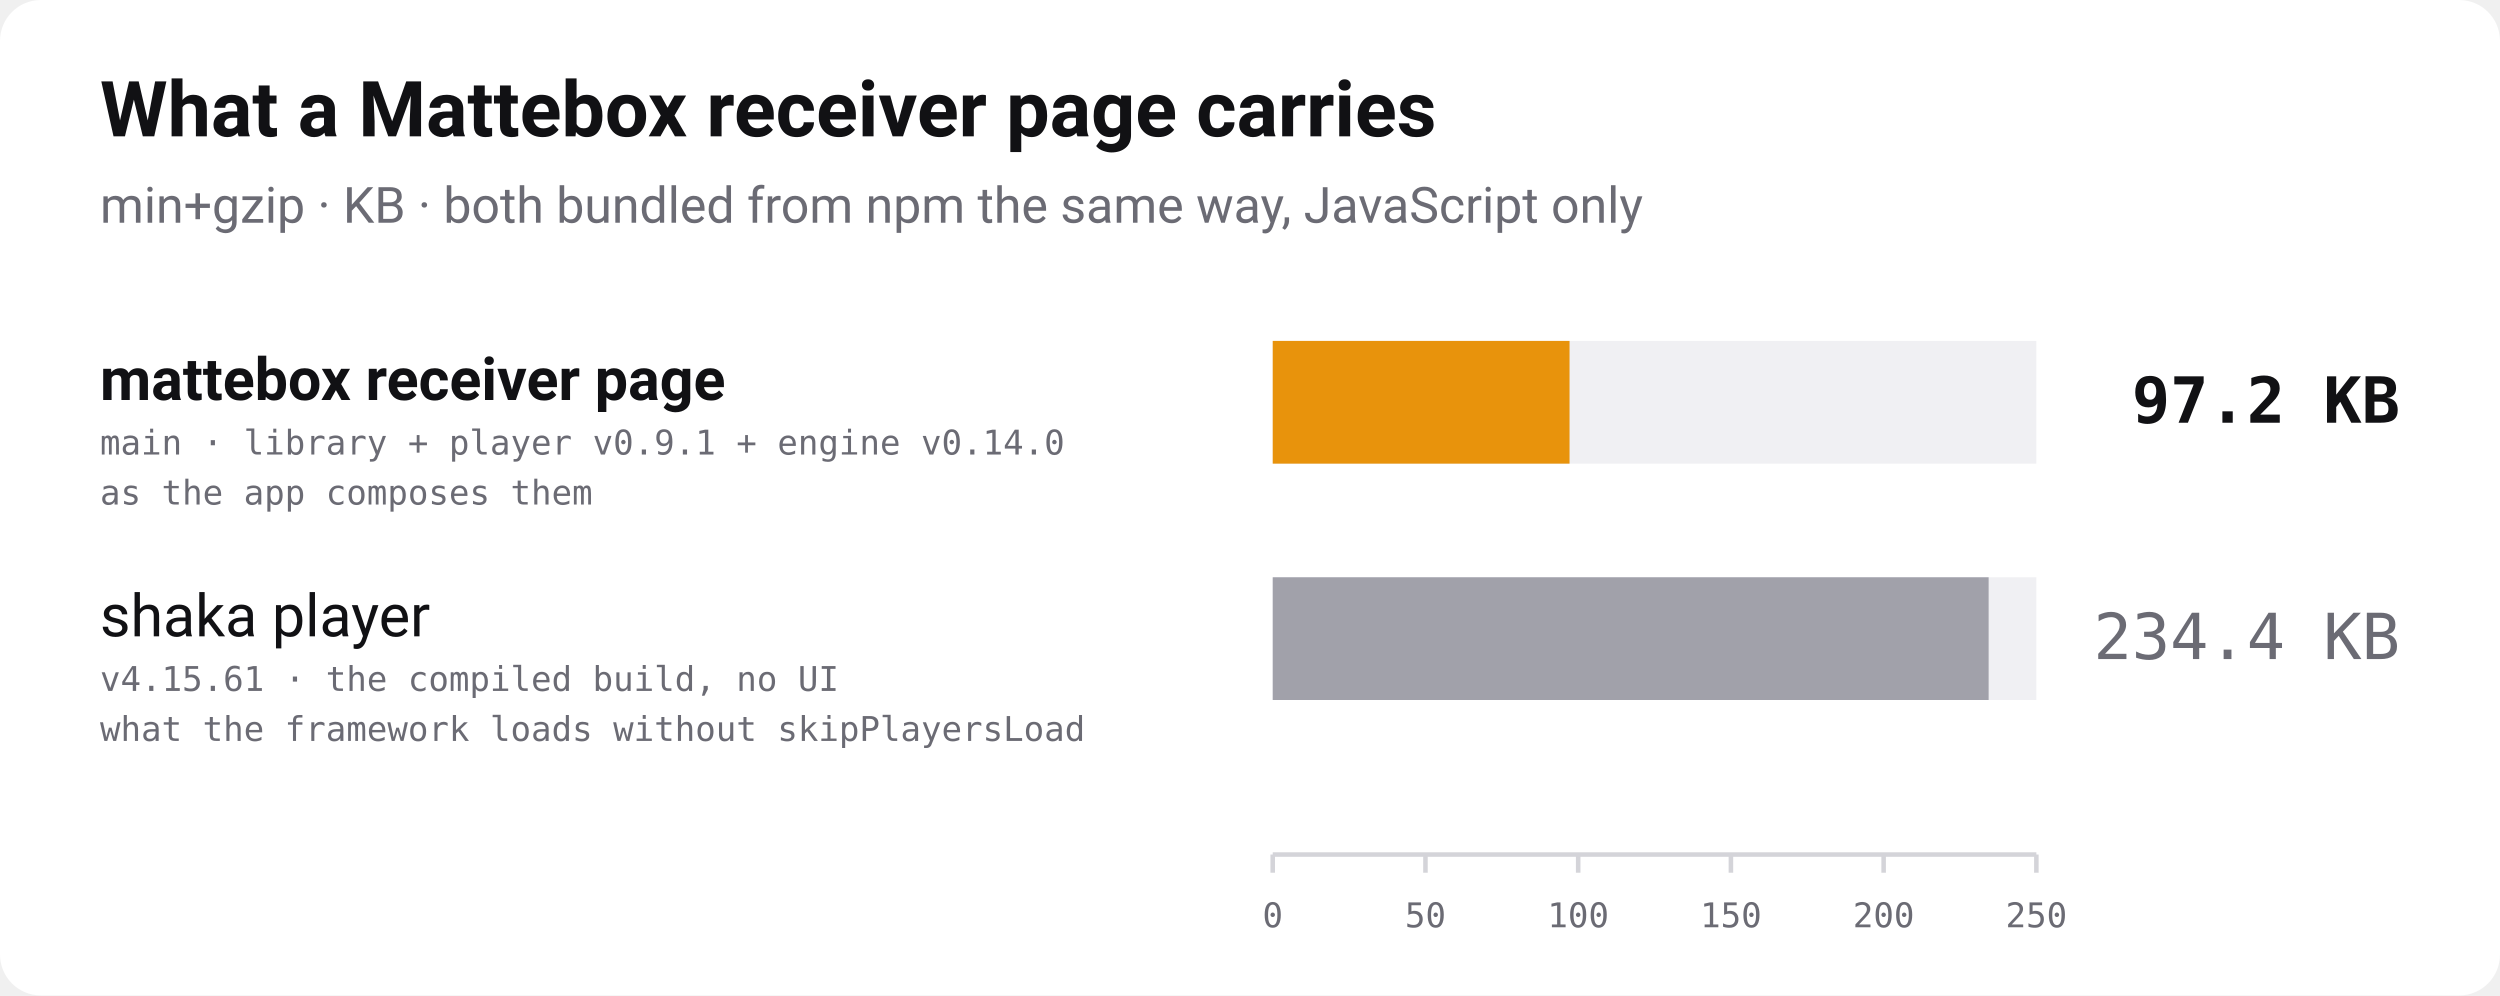
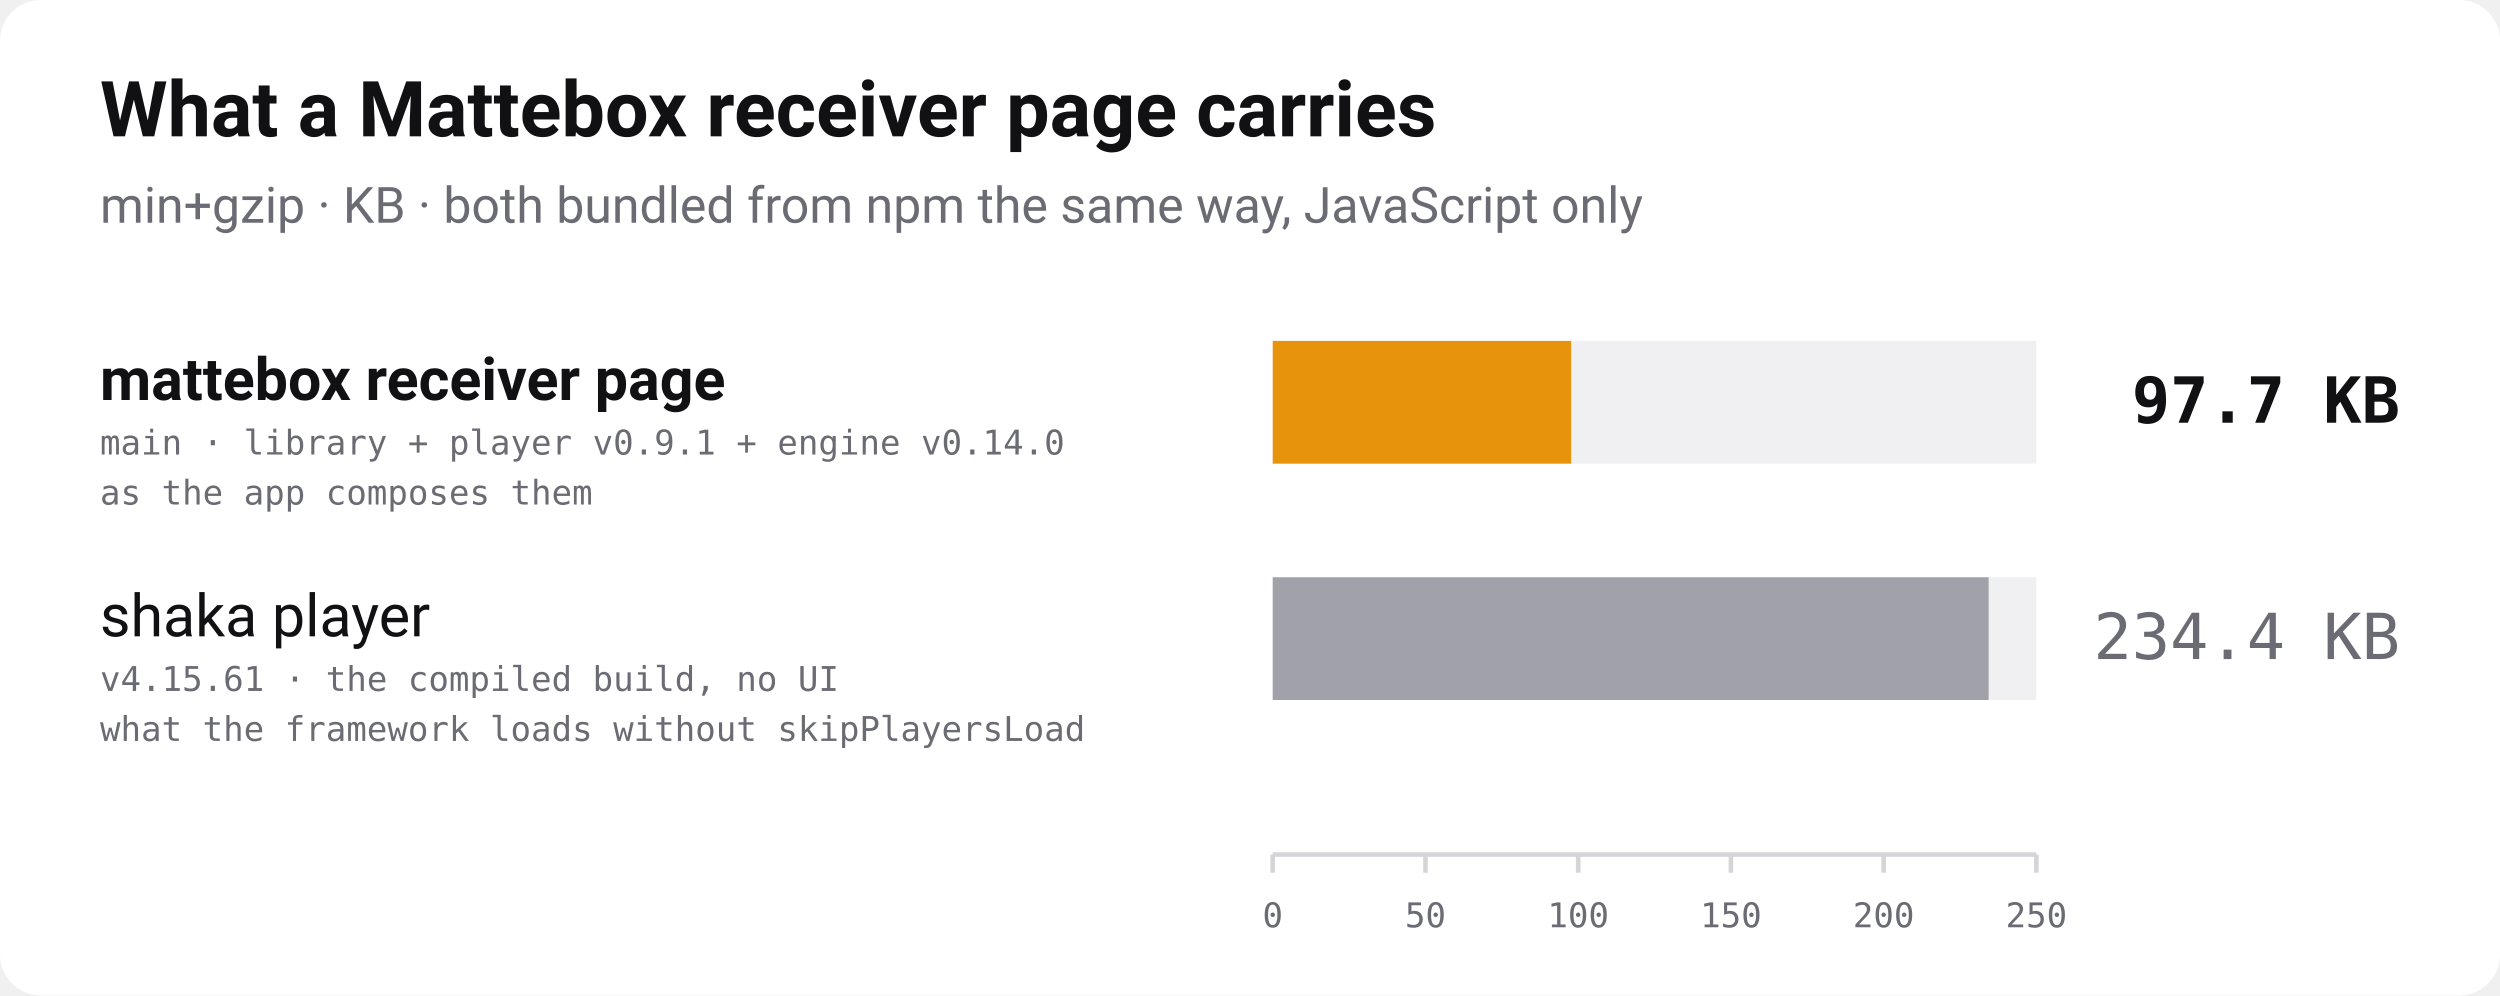
<svg xmlns="http://www.w3.org/2000/svg" width="1100" height="438" viewBox="0 0 1100 438" role="img" aria-label="JavaScript size of a Mattebox Cast receiver page against Shaka Player, min+gzip">
  <rect width="1100" height="438" rx="18" fill="#ffffff" />
  <text x="44" y="60" font-family="-apple-system, 'Segoe UI', Roboto, Helvetica, Arial, sans-serif" font-size="34" font-weight="700" fill="#111114">What a Mattebox receiver page carries</text>
  <text x="44" y="98" font-family="-apple-system, 'Segoe UI', Roboto, Helvetica, Arial, sans-serif" font-size="22" fill="#6b6b74">min+gzip · KB · both bundled from npm the same way, JavaScript only</text>
  <text x="44" y="176" font-family="-apple-system, 'Segoe UI', Roboto, Helvetica, Arial, sans-serif" font-size="26" font-weight="700" fill="#111114">mattebox receiver page</text>
  <text x="44" y="200" font-family="ui-monospace, 'SF Mono', Menlo, Consolas, monospace" font-size="15" fill="#6b6b74">main · library + player v0.9.1 + engine v0.14.0</text>
  <text x="44" y="222" font-family="ui-monospace, 'SF Mono', Menlo, Consolas, monospace" font-size="15" fill="#6b6b74">as the app composes them</text>
  <rect x="560" y="150" width="336" height="54" fill="#f0f0f3" />
-   <rect x="560" y="150" width="130.6" height="54" fill="#e8930c" />
-   <text x="1056" y="186" text-anchor="end" font-family="ui-monospace, 'SF Mono', Menlo, Consolas, monospace" font-size="28" font-weight="700" fill="#111114">97.2 KB</text>
+   <rect x="560" y="150" width="131.3" height="54" fill="#e8930c" />
+   <text x="1056" y="186" text-anchor="end" font-family="ui-monospace, 'SF Mono', Menlo, Consolas, monospace" font-size="28" font-weight="700" fill="#111114">97.7 KB</text>
  <text x="44" y="280" font-family="-apple-system, 'Segoe UI', Roboto, Helvetica, Arial, sans-serif" font-size="26" font-weight="400" fill="#111114">shaka player</text>
  <text x="44" y="304" font-family="ui-monospace, 'SF Mono', Menlo, Consolas, monospace" font-size="15" fill="#6b6b74">v4.15.61 · the compiled build, no UI</text>
  <text x="44" y="326" font-family="ui-monospace, 'SF Mono', Menlo, Consolas, monospace" font-size="15" fill="#6b6b74">what the framework loads without skipPlayersLoad</text>
  <rect x="560" y="254" width="336" height="54" fill="#f0f0f3" />
  <rect x="560" y="254" width="315.0" height="54" fill="#a1a1aa" />
  <text x="1056" y="290" text-anchor="end" font-family="ui-monospace, 'SF Mono', Menlo, Consolas, monospace" font-size="28" font-weight="400" fill="#6b6b74">234.4 KB</text>
  <line x1="560" y1="376" x2="896" y2="376" stroke="#d4d4d9" stroke-width="2" />
  <line x1="560.0" y1="376" x2="560.0" y2="384" stroke="#d4d4d9" stroke-width="2" />
  <text x="560.0" y="408" text-anchor="middle" font-family="ui-monospace, 'SF Mono', Menlo, Consolas, monospace" font-size="15" fill="#6b6b74">0</text>
  <line x1="627.2" y1="376" x2="627.2" y2="384" stroke="#d4d4d9" stroke-width="2" />
  <text x="627.2" y="408" text-anchor="middle" font-family="ui-monospace, 'SF Mono', Menlo, Consolas, monospace" font-size="15" fill="#6b6b74">50</text>
  <line x1="694.4" y1="376" x2="694.4" y2="384" stroke="#d4d4d9" stroke-width="2" />
  <text x="694.4" y="408" text-anchor="middle" font-family="ui-monospace, 'SF Mono', Menlo, Consolas, monospace" font-size="15" fill="#6b6b74">100</text>
  <line x1="761.6" y1="376" x2="761.6" y2="384" stroke="#d4d4d9" stroke-width="2" />
  <text x="761.6" y="408" text-anchor="middle" font-family="ui-monospace, 'SF Mono', Menlo, Consolas, monospace" font-size="15" fill="#6b6b74">150</text>
  <line x1="828.8" y1="376" x2="828.8" y2="384" stroke="#d4d4d9" stroke-width="2" />
  <text x="828.8" y="408" text-anchor="middle" font-family="ui-monospace, 'SF Mono', Menlo, Consolas, monospace" font-size="15" fill="#6b6b74">200</text>
  <line x1="896.0" y1="376" x2="896.0" y2="384" stroke="#d4d4d9" stroke-width="2" />
  <text x="896.0" y="408" text-anchor="middle" font-family="ui-monospace, 'SF Mono', Menlo, Consolas, monospace" font-size="15" fill="#6b6b74">250</text>
</svg>
